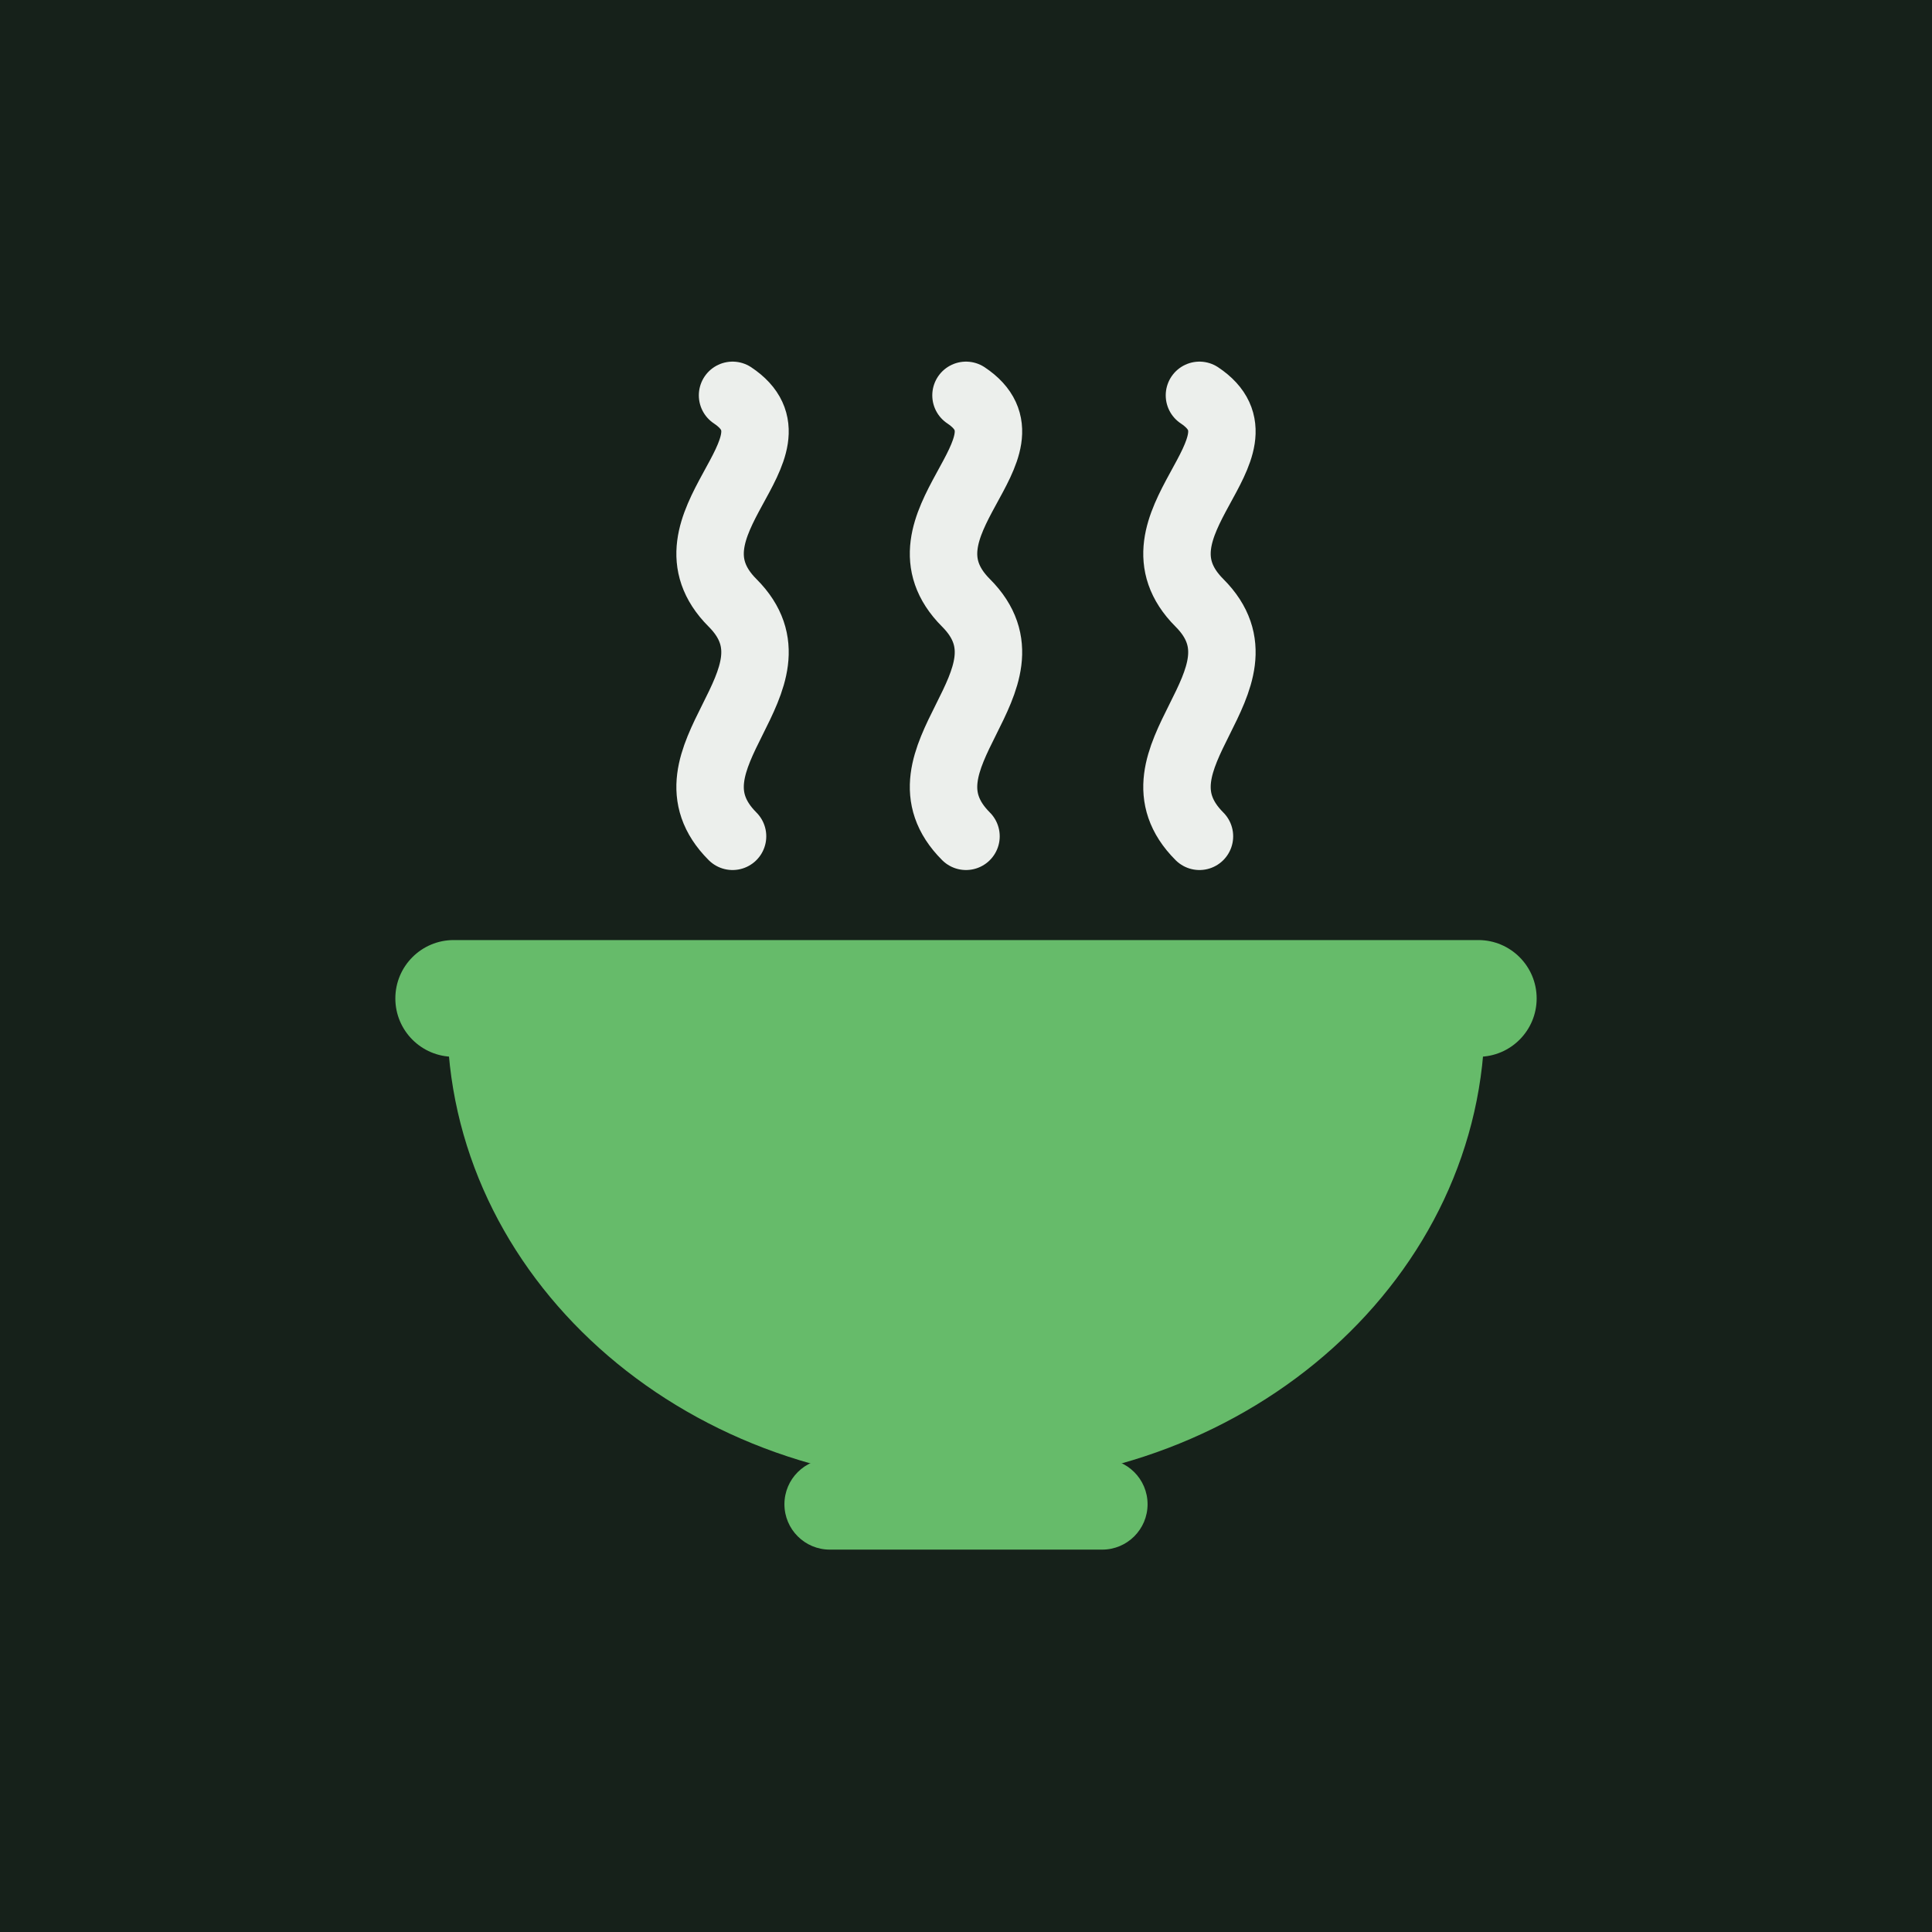
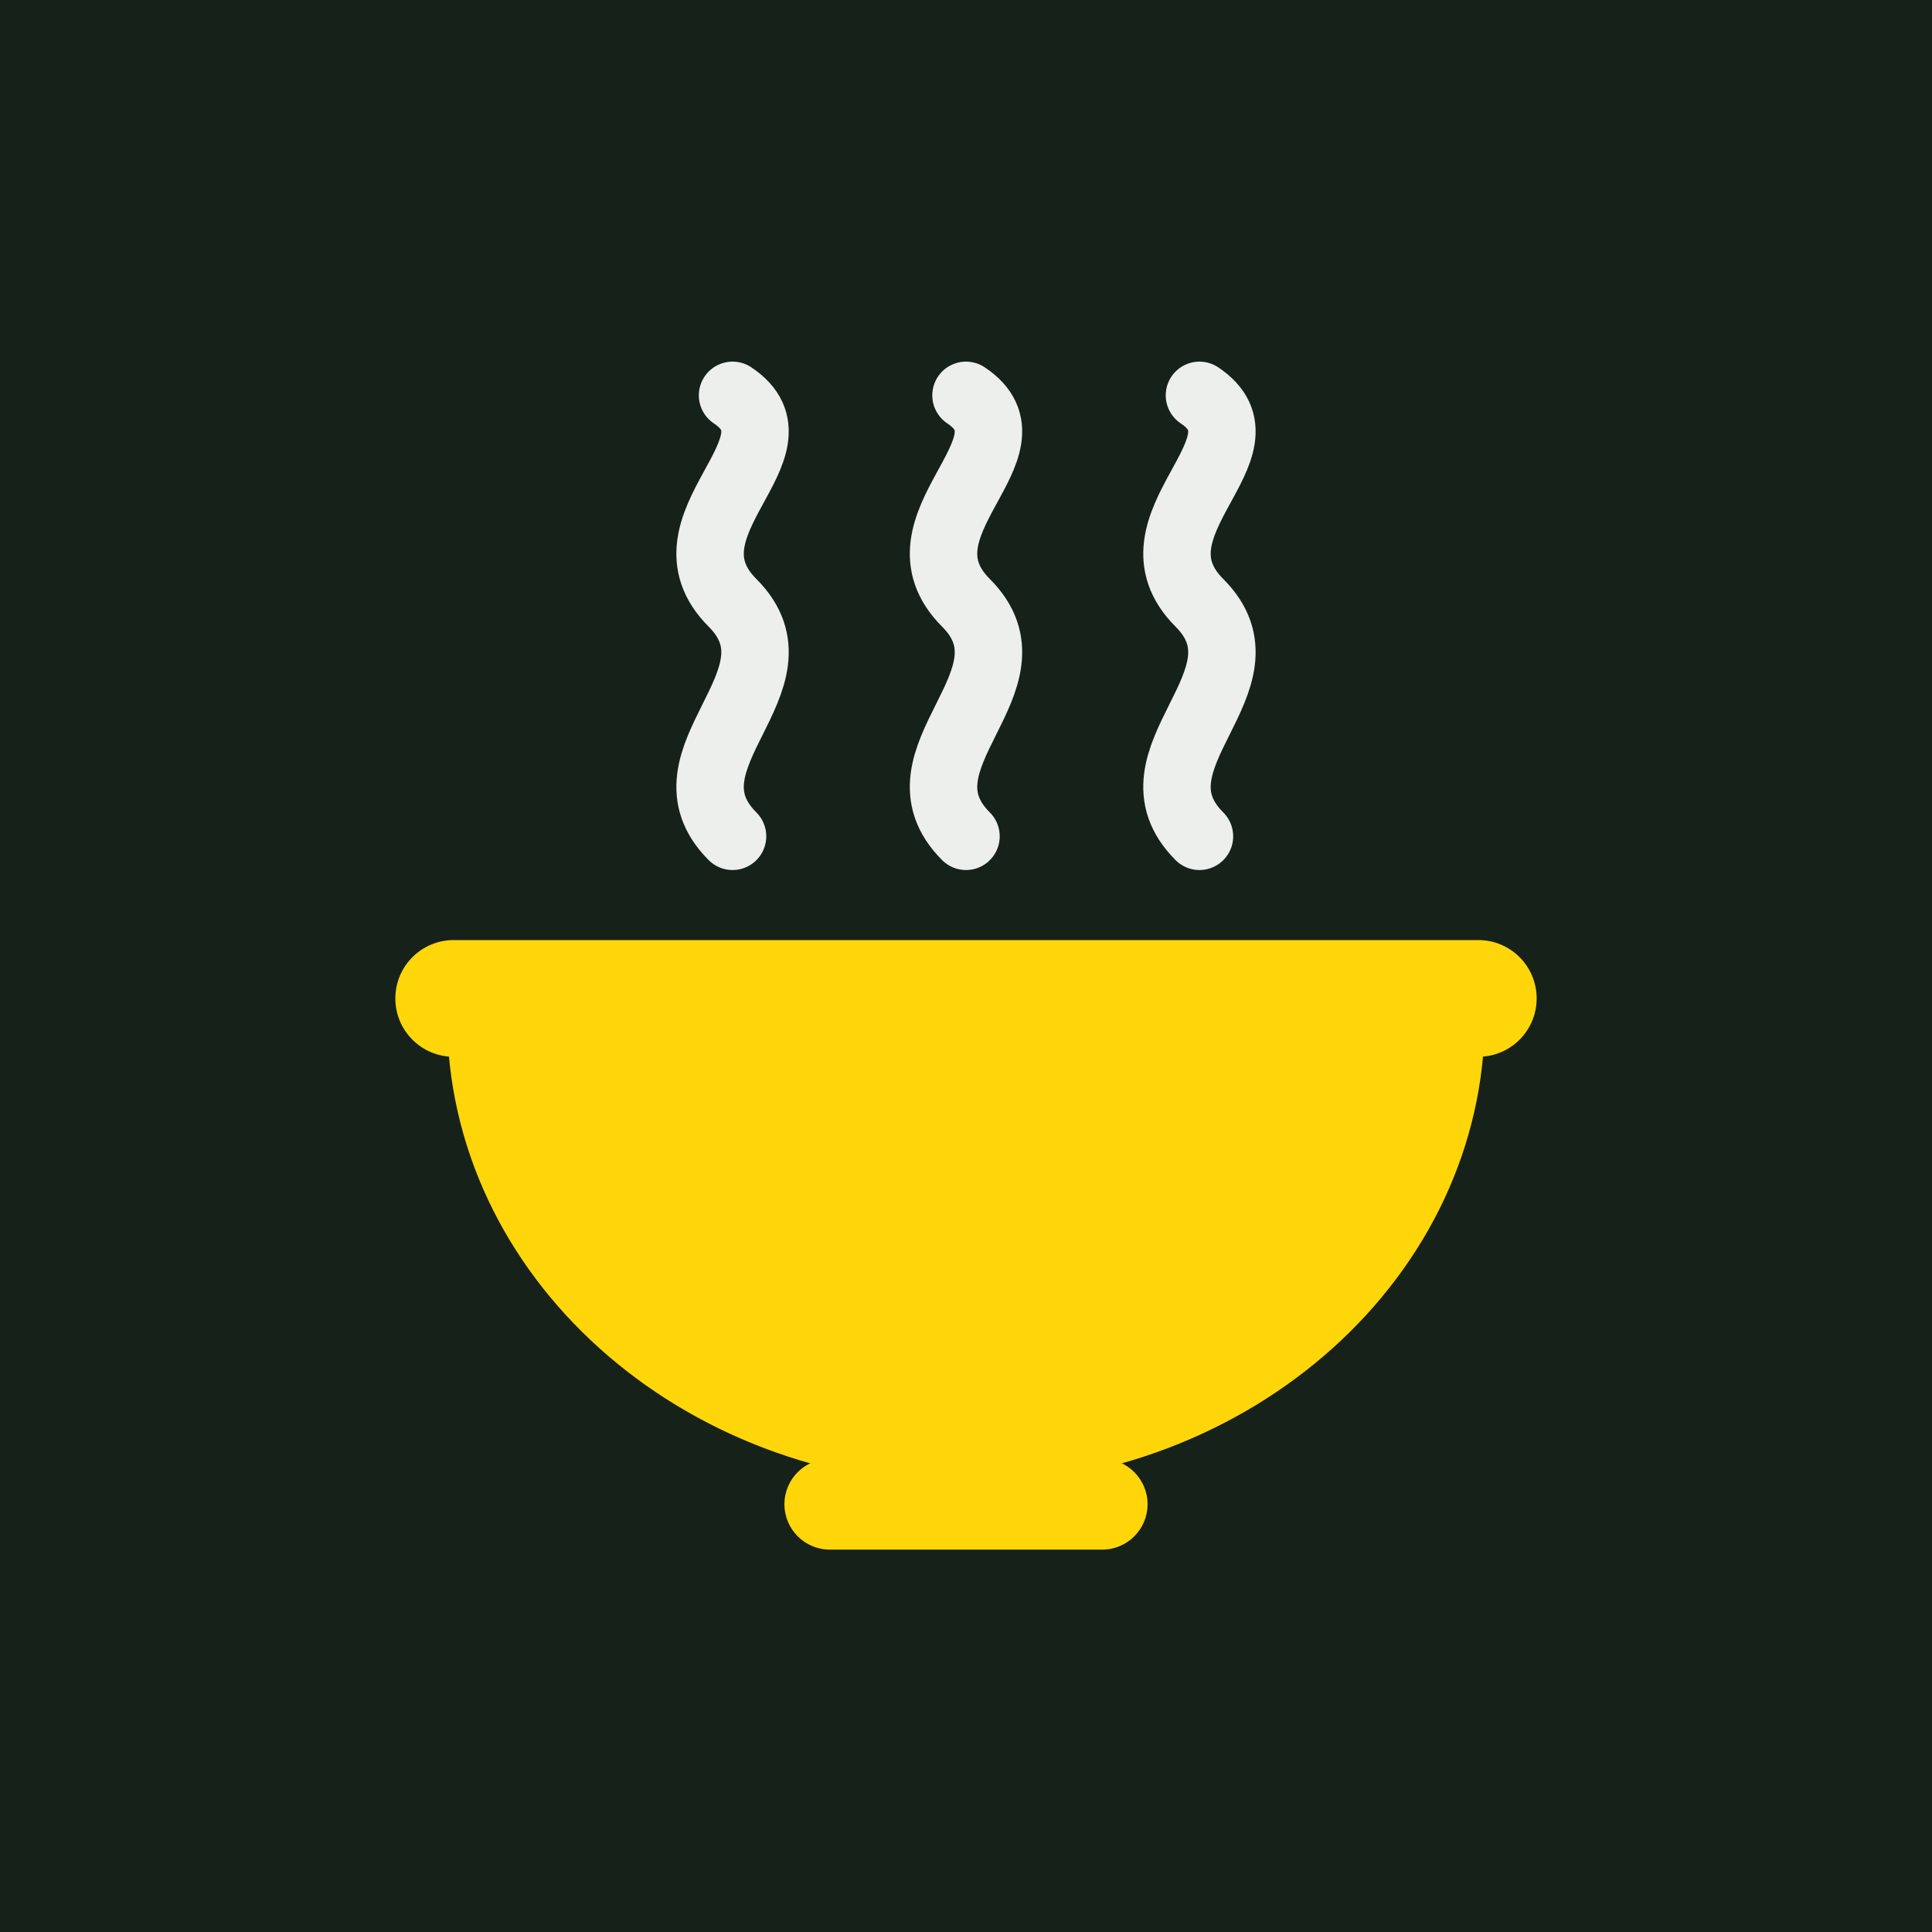
<svg xmlns="http://www.w3.org/2000/svg" viewBox="0 0 108 108">
  <rect width="108" height="108" fill="#16211A" />
  <g transform="translate(54 54) scale(1.45) translate(-54 -54)">
    <path d="M45,49 c-3,-3 3,-6 0,-9 c-3,-3 3,-6 0,-8" fill="none" stroke="#ECEFEC" stroke-width="2.6" stroke-linecap="round" />
    <path d="M54,49 c-3,-3 3,-6 0,-9 c-3,-3 3,-6 0,-8" fill="none" stroke="#ECEFEC" stroke-width="2.6" stroke-linecap="round" />
    <path d="M63,49 c-3,-3 3,-6 0,-9 c-3,-3 3,-6 0,-8" fill="none" stroke="#ECEFEC" stroke-width="2.6" stroke-linecap="round" />
-     <path d="M34,56 H74 A20 18 0 0 1 34,56 Z" fill="#66BB6A" />
-     <rect x="32" y="53" width="44" height="4.5" rx="2.25" fill="#66BB6A" />
-     <rect x="47" y="73" width="14" height="3.5" rx="1.75" fill="#66BB6A" />
+     <path d="M34,56 H74 A20 18 0 0 1 34,56 Z" fill="#FFD60A" />
+     <rect x="32" y="53" width="44" height="4.5" rx="2.25" fill="#FFD60A" />
+     <rect x="47" y="73" width="14" height="3.5" rx="1.75" fill="#FFD60A" />
  </g>
</svg>
